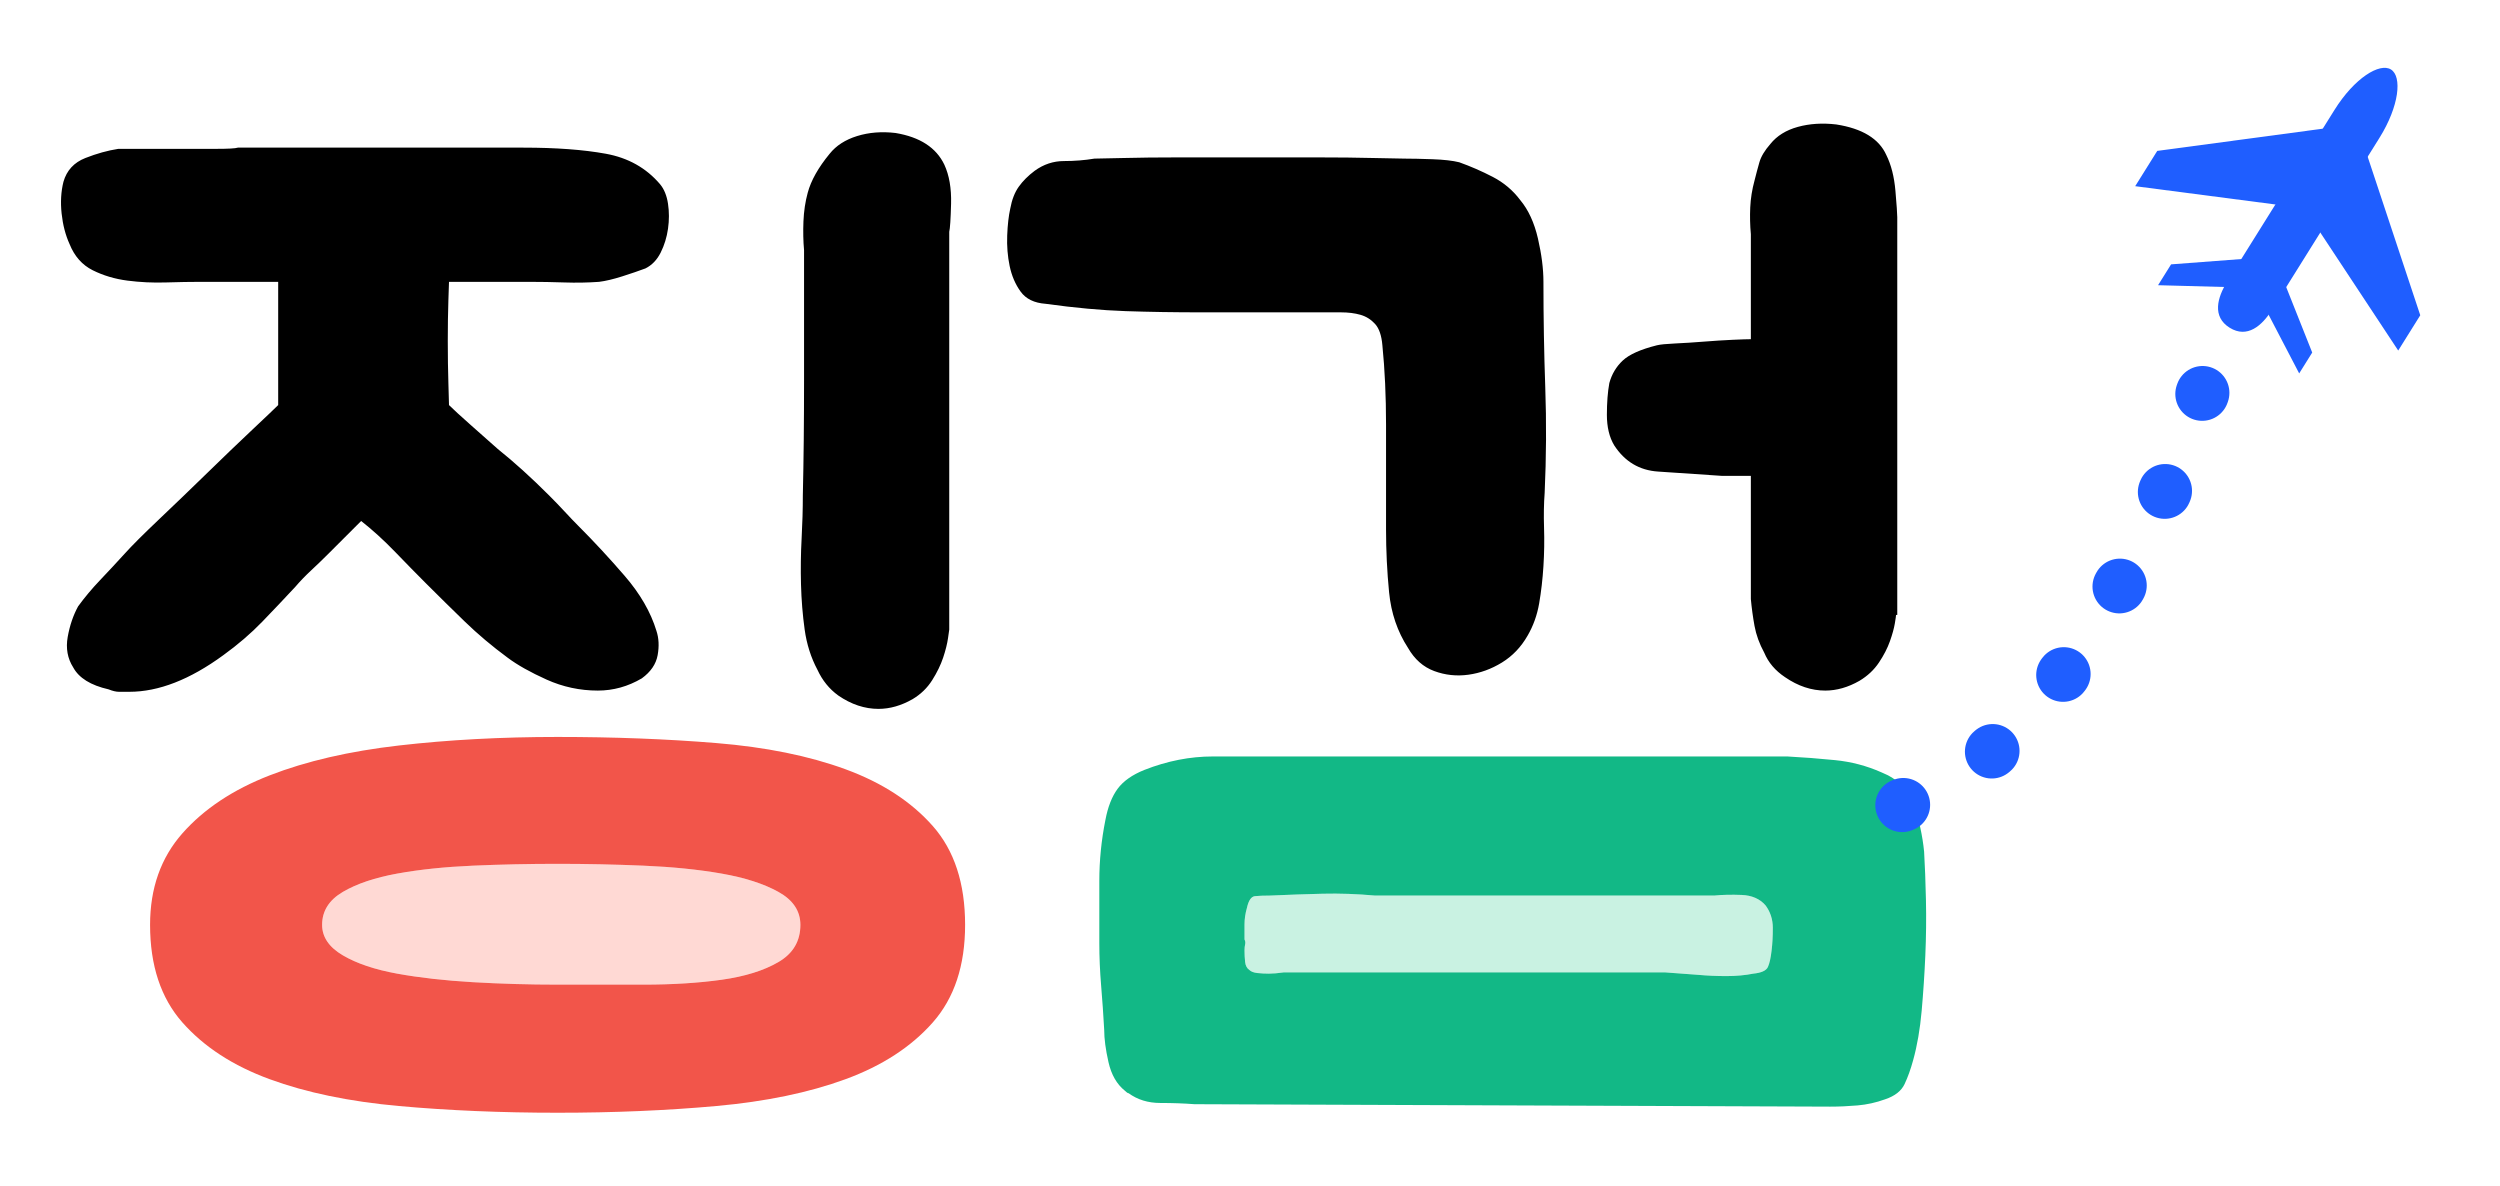
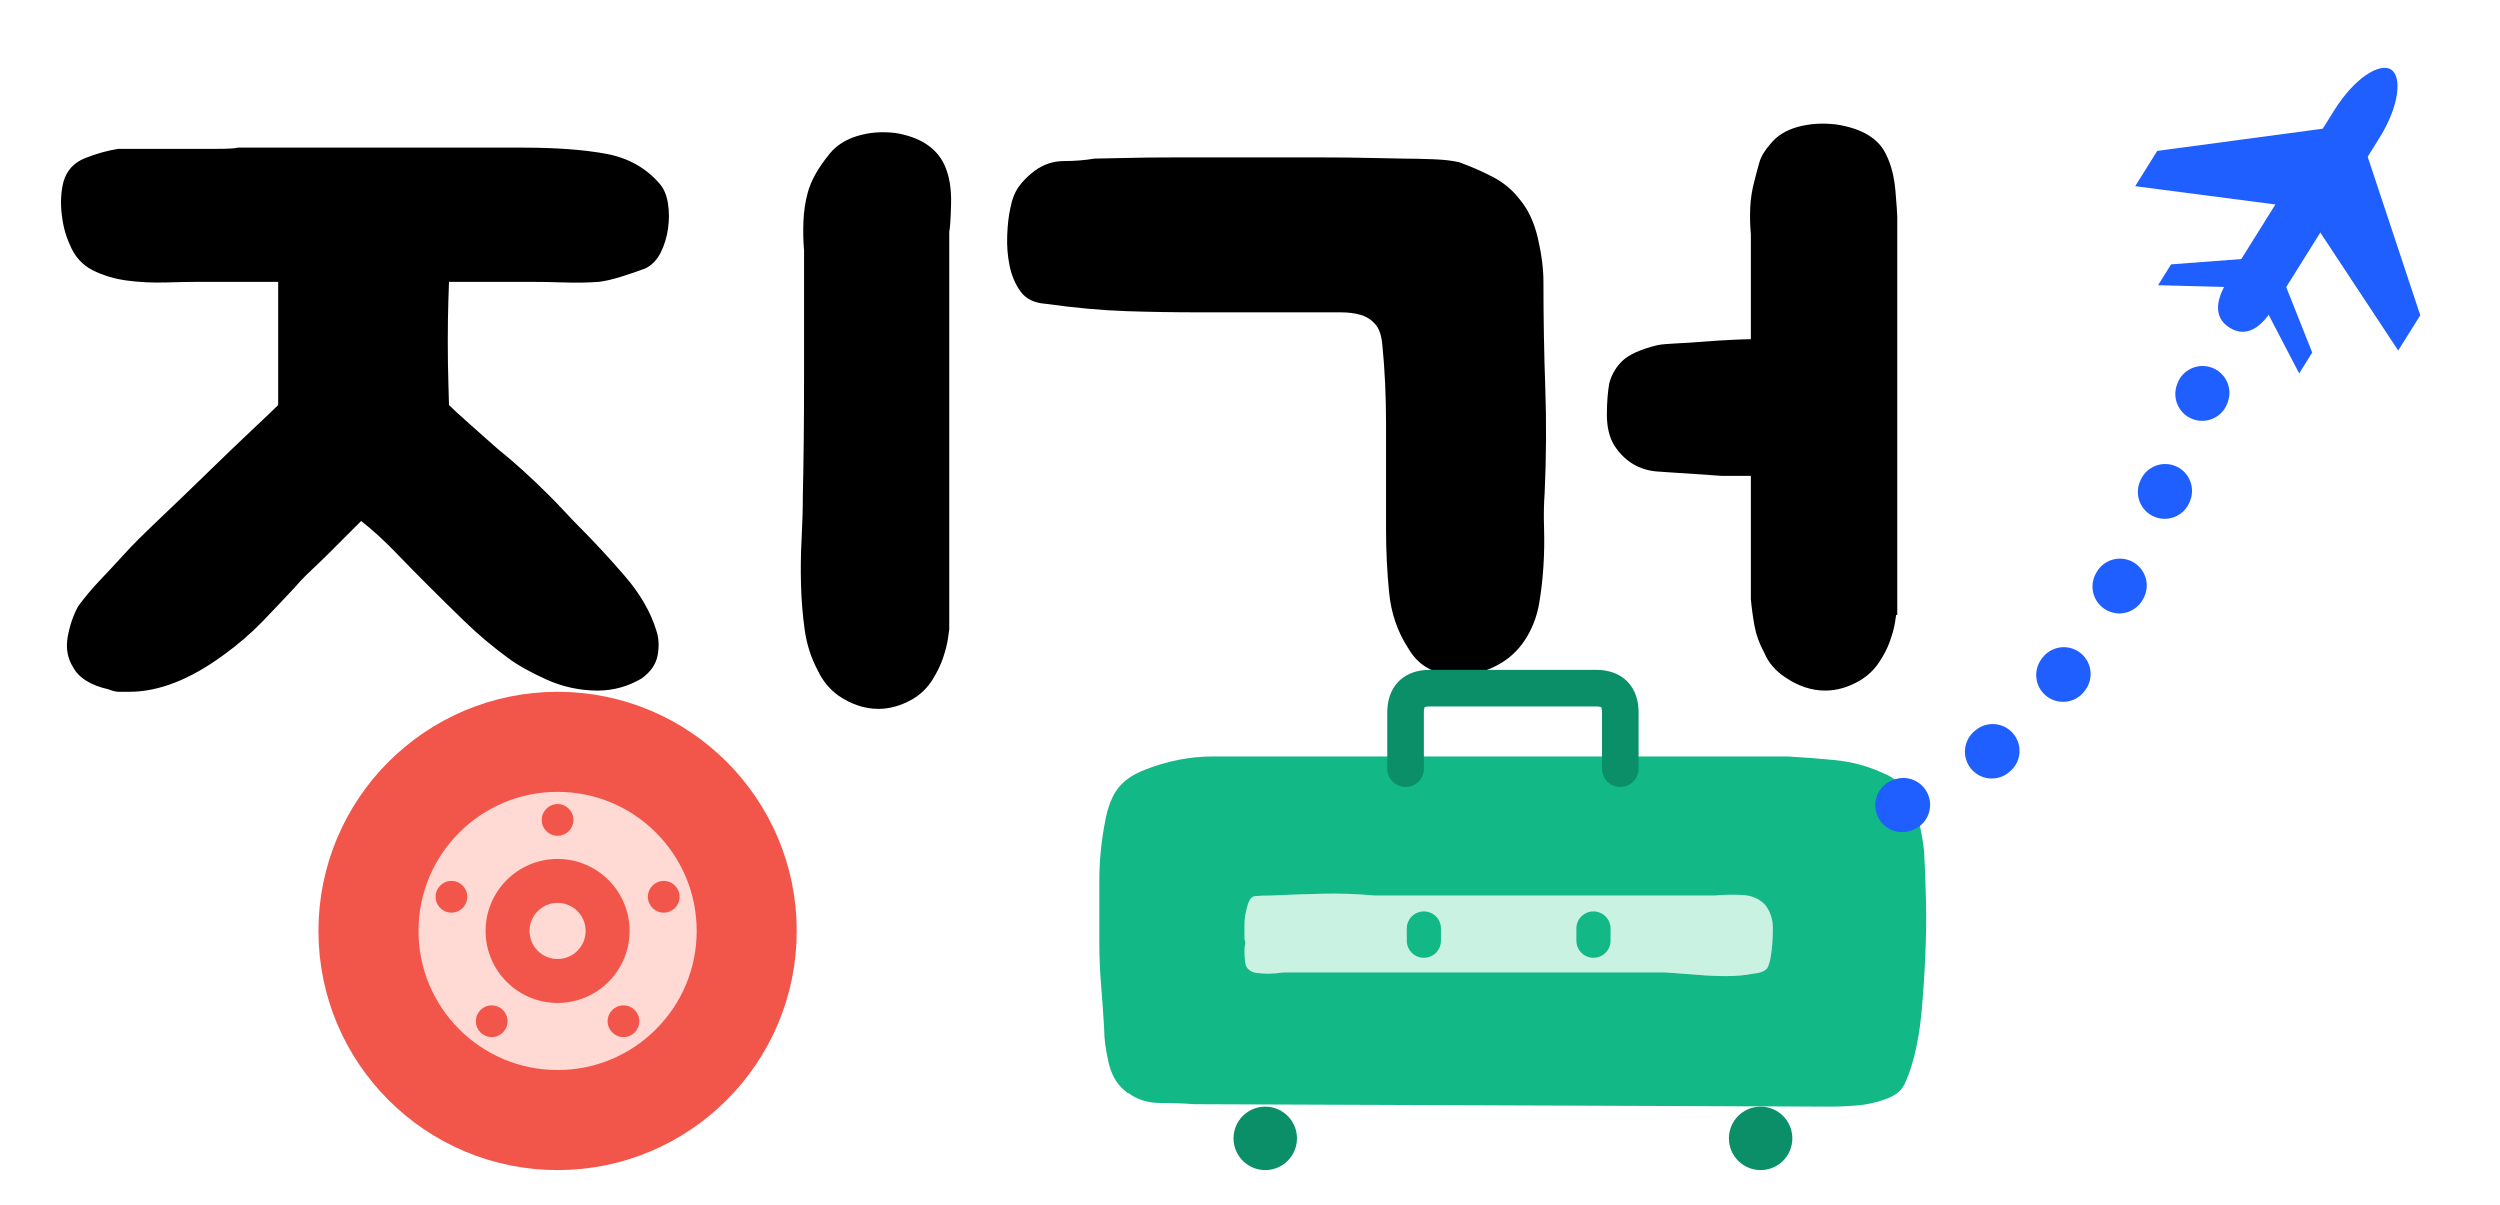
- <svg xmlns="http://www.w3.org/2000/svg" class="logo-svg" viewBox="-3 -87.8 204.9 97.2" role="img" aria-label="징검">
+ <svg xmlns="http://www.w3.org/2000/svg" class="logo-svg" viewBox="-3 -87.8 204.9 98.7" role="img" aria-label="징검">
  <path fill="currentColor" d="M40.40-64.70L33.80-64.70Q33.80-64.70 33.75-63.20Q33.70-61.70 33.70-59.85Q33.70-58 33.75-56.40Q33.80-54.80 33.80-54.60L33.80-54.60Q34.30-54.10 35.60-52.95Q36.90-51.80 37.80-51L37.80-51Q38.80-50.20 39.85-49.25Q40.90-48.30 42-47.20L42-47.20Q42.70-46.50 43.30-45.85Q43.90-45.20 44.40-44.70L44.40-44.70Q46.30-42.80 48.20-40.60Q50.10-38.40 50.80-36.10L50.80-36.10Q51.10-35.20 50.90-34.10Q50.70-33 49.60-32.20L49.60-32.20Q47.90-31.20 46-31.20L46-31.20Q43.80-31.20 41.80-32.10Q39.80-33 38.60-33.90L38.60-33.90Q36.70-35.30 35.10-36.85Q33.50-38.40 31.90-40L31.90-40Q30.80-41.10 29.40-42.55Q28-44 26.60-45.10L26.60-45.10L23.90-42.40Q23.20-41.70 22.50-41.05Q21.80-40.40 21.20-39.70L21.20-39.70Q19.90-38.30 18.50-36.85Q17.10-35.40 15.30-34.10L15.30-34.10Q11.20-31.10 7.60-31.10L7.60-31.10Q7.10-31.10 6.75-31.10Q6.40-31.10 5.90-31.30L5.90-31.30Q3.70-31.80 3-33.10L3-33.10Q2.30-34.20 2.55-35.60Q2.80-37 3.40-38.10L3.40-38.10Q4.20-39.20 5.20-40.25Q6.20-41.30 7.20-42.40L7.20-42.40Q8.10-43.40 10.05-45.25Q12-47.10 14-49.05Q16-51 17.70-52.60Q19.40-54.20 19.80-54.60L19.80-54.60L19.80-64.70L13.40-64.70Q12.20-64.70 10.60-64.65Q9-64.60 7.45-64.80Q5.90-65 4.60-65.65Q3.30-66.30 2.70-67.80L2.70-67.80Q2.20-68.90 2.05-70.30Q1.90-71.70 2.20-72.90L2.20-72.90Q2.60-74.30 4-74.85Q5.40-75.40 6.70-75.60L6.70-75.60Q6.90-75.60 8.35-75.60Q9.80-75.60 11.50-75.60Q13.20-75.60 14.70-75.60Q16.20-75.60 16.50-75.70L16.50-75.70L39.90-75.70Q43.90-75.70 46.65-75.20Q49.40-74.70 51.10-72.70L51.10-72.70Q51.60-72.10 51.75-71.10Q51.90-70.10 51.75-69.05Q51.60-68 51.15-67.10Q50.70-66.20 49.90-65.80L49.90-65.80Q49.10-65.50 48-65.15Q46.90-64.80 46.10-64.70L46.10-64.70Q44.70-64.60 43.25-64.65Q41.80-64.70 40.40-64.70L40.40-64.70ZM74.80-68.80L74.80-36.20Q74.80-36.20 74.70-35.50Q74.60-34.80 74.30-33.90Q74-33 73.40-32.05Q72.80-31.10 71.80-30.50L71.80-30.50Q70.40-29.70 69-29.70L69-29.70Q67.30-29.70 65.70-30.80L65.70-30.80Q64.60-31.60 64-32.90L64-32.90Q63.20-34.40 62.95-36.20Q62.70-38 62.65-39.90Q62.60-41.80 62.70-43.65Q62.80-45.50 62.80-47.20L62.80-47.20Q62.90-51.50 62.90-56.65Q62.90-61.80 62.90-66L62.90-66L62.90-67.30Q62.80-68.40 62.85-69.65Q62.90-70.90 63.20-72L63.20-72Q63.60-73.50 65-75.20L65-75.20Q65.80-76.20 67.25-76.65Q68.70-77.10 70.40-76.90L70.40-76.90Q73.40-76.40 74.40-74.30L74.40-74.30Q75-73 74.95-71.10Q74.90-69.20 74.80-68.80L74.80-68.80ZM112.10-74.80L112.10-74.80Q113-74.80 114.40-74.75Q115.80-74.70 116.60-74.50L116.60-74.50Q118.00-74 119.35-73.30Q120.70-72.60 121.60-71.40L121.60-71.40Q122.60-70.20 123.05-68.25Q123.50-66.30 123.50-64.70L123.50-64.70Q123.50-60.30 123.65-56.05Q123.80-51.80 123.60-47.40L123.60-47.40Q123.50-46.10 123.55-44.55Q123.60-43 123.50-41.40Q123.40-39.80 123.15-38.35Q122.90-36.90 122.20-35.70L122.20-35.70Q121.40-34.30 120.10-33.50Q118.80-32.70 117.35-32.50Q115.90-32.30 114.55-32.80Q113.20-33.30 112.40-34.70L112.40-34.70Q111.10-36.70 110.85-39.25Q110.60-41.80 110.60-44.40L110.60-44.40L110.60-53Q110.60-56.50 110.30-59.50L110.30-59.50Q110.20-60.70 109.70-61.25Q109.20-61.80 108.50-62Q107.80-62.20 106.90-62.20Q106.00-62.20 105.10-62.20L105.10-62.20Q104.10-62.20 102.80-62.20Q101.50-62.20 100.15-62.20Q98.80-62.20 97.60-62.20Q96.40-62.20 95.50-62.20L95.50-62.20Q92.20-62.20 89.25-62.30Q86.30-62.40 82.70-62.90L82.70-62.90Q81.30-63 80.65-63.90Q80.00-64.80 79.75-66Q79.50-67.20 79.55-68.50Q79.60-69.80 79.80-70.70L79.80-70.70Q80.00-71.80 80.50-72.50Q81.00-73.20 81.80-73.80L81.80-73.80Q82.90-74.60 84.20-74.60Q85.50-74.60 86.70-74.80L86.70-74.80Q87.20-74.80 89.10-74.85Q91.00-74.90 93.60-74.90Q96.20-74.90 99.25-74.90Q102.30-74.90 104.95-74.90Q107.60-74.90 109.55-74.85Q111.50-74.80 112.10-74.80ZM140.50-48.80L138.10-48.80Q135.20-49 132.90-49.15Q130.60-49.30 129.30-51.30L129.30-51.30Q128.70-52.30 128.70-53.80Q128.70-55.30 128.90-56.40L128.90-56.40Q129.20-57.50 130-58.25Q130.80-59 132.80-59.50L132.80-59.50Q133.20-59.60 134.30-59.65Q135.40-59.70 136.65-59.80Q137.90-59.90 139-59.95Q140.10-60 140.50-60L140.50-60L140.50-68.60Q140.40-69.70 140.45-70.80Q140.50-71.90 140.80-73L140.80-73Q141-73.80 141.20-74.50Q141.40-75.20 142.10-76L142.10-76Q142.90-77 144.35-77.40Q145.80-77.80 147.50-77.60L147.50-77.60Q150.70-77.10 151.60-75.10L151.60-75.10Q152.20-73.90 152.35-72.15Q152.50-70.40 152.50-70L152.50-70L152.50-37.40L152.40-37.40Q152.40-37.30 152.30-36.70Q152.20-36.10 151.90-35.25Q151.60-34.40 151-33.50Q150.40-32.60 149.40-32L149.40-32Q148-31.20 146.60-31.20L146.60-31.20Q144.90-31.20 143.30-32.30L143.30-32.30Q142.10-33.10 141.60-34.30L141.60-34.30Q141-35.40 140.80-36.50Q140.60-37.60 140.50-38.70L140.50-38.70L140.50-48.80Z" />
-   <path fill="#FFD9D4" d="M62.60-12L62.60-12Q62.60-13.70 60.80-14.70Q59-15.70 56.15-16.20Q53.30-16.70 49.75-16.85Q46.20-17 42.70-17L42.70-17Q39.20-17 35.75-16.85Q32.30-16.70 29.55-16.20Q26.80-15.70 25.10-14.70Q23.40-13.70 23.40-12L23.40-12Q23.40-10.50 25.10-9.50Q26.80-8.50 29.55-8Q32.30-7.50 35.75-7.30Q39.20-7.10 42.70-7.10L42.70-7.10Q46.20-7.10 49.75-7.10Q53.30-7.10 56.15-7.50Q59-7.90 60.80-8.95Q62.60-10 62.60-12Z" />
-   <path fill="#F2554A" d="M9.30-12L9.30-12Q9.30-16.50 11.95-19.50Q14.60-22.50 19.10-24.25Q23.60-26 29.70-26.70Q35.80-27.40 42.70-27.40L42.70-27.40Q49.60-27.40 55.70-26.90Q61.80-26.40 66.30-24.75Q70.80-23.10 73.45-20.10Q76.10-17.10 76.10-12L76.10-12Q76.10-7 73.45-4Q70.80-1 66.30 0.65Q61.80 2.30 55.70 2.85Q49.60 3.40 42.70 3.40L42.70 3.40Q35.80 3.40 29.70 2.85Q23.60 2.30 19.10 0.65Q14.60-1 11.95-4Q9.30-7 9.30-12ZM62.60-12L62.60-12Q62.60-13.70 60.80-14.70Q59-15.70 56.15-16.20Q53.30-16.70 49.75-16.85Q46.20-17 42.70-17L42.70-17Q39.20-17 35.75-16.85Q32.30-16.70 29.55-16.20Q26.80-15.70 25.10-14.70Q23.40-13.70 23.40-12L23.40-12Q23.40-10.50 25.10-9.50Q26.80-8.50 29.55-8Q32.30-7.50 35.75-7.30Q39.20-7.10 42.70-7.10L42.70-7.10Q46.20-7.10 49.75-7.10Q53.30-7.10 56.15-7.50Q59-7.90 60.80-8.95Q62.60-10 62.60-12Z" />
+   <circle cx="42.7" cy="-11.5" r="15.5" fill="#FFD9D4" stroke="#F2554A" stroke-width="8.2" />
+   <circle cx="42.7" cy="-11.5" r="5.9" fill="#F2554A" />
+   <circle cx="42.7" cy="-20.6" r="1.3" fill="#F2554A" />
+   <circle cx="51.4" cy="-14.3" r="1.3" fill="#F2554A" />
+   <circle cx="48.1" cy="-4.1" r="1.3" fill="#F2554A" />
+   <circle cx="37.3" cy="-4.1" r="1.3" fill="#F2554A" />
+   <circle cx="34.0" cy="-14.3" r="1.3" fill="#F2554A" />
+   <circle cx="42.7" cy="-11.5" r="2.3" fill="#FFD9D4" />
  <path fill="#C9F2E2" d="M99.00-9.90L99.00-9.90Q99.00-9.40 99.05-8.95Q99.10-8.50 99.40-8.30L99.40-8.30Q99.60-8.10 100.05-8.05Q100.50-8 101.00-8L101.00-8Q101.50-8 102.20-8.10L102.20-8.10L133.50-8.10Q134.90-8 136.20-7.90L136.20-7.90Q137.30-7.80 138.50-7.80Q139.70-7.80 140.70-8L140.70-8Q141.70-8.10 141.90-8.55Q142.10-9 142.20-9.90L142.20-9.90Q142.30-10.70 142.30-11.75Q142.30-12.80 141.70-13.60L141.70-13.60Q141-14.40 139.75-14.45Q138.50-14.50 137.50-14.40L137.50-14.40L109.70-14.40Q107.50-14.60 105.40-14.55Q103.30-14.50 101.10-14.40L101.10-14.40Q100.30-14.40 99.85-14.35Q99.40-14.30 99.20-13.40L99.20-13.40Q99.00-12.70 99.00-12.05Q99.00-11.40 99.00-10.80L99.00-10.80Q99.10-10.60 99.05-10.40Q99.00-10.20 99.00-9.90Z" />
  <path fill="#12B886" d="M89.50 1.80L89.50 1.80Q89.40 1.80 89.20 1.60L89.20 1.60Q88.20 0.80 87.85-0.75Q87.50-2.30 87.50-3.40L87.50-3.40Q87.40-5.20 87.25-7Q87.10-8.80 87.10-10.50L87.10-10.50Q87.10-13.10 87.10-15.60Q87.10-18.10 87.60-20.60L87.60-20.60Q87.90-22.20 88.60-23.15Q89.30-24.10 90.80-24.70L90.80-24.70Q93.60-25.80 96.40-25.80L96.40-25.80L143.50-25.80Q145.40-25.70 147.40-25.50Q149.40-25.30 151.20-24.50L151.20-24.50Q153.20-23.70 153.85-21.85Q154.50-20 154.70-18L154.70-18Q154.80-16.30 154.85-14.05Q154.90-11.80 154.80-9.50Q154.70-7.20 154.50-4.95Q154.30-2.70 153.80-0.90L153.80-0.90Q153.50 0.20 153.10 1.05Q152.70 1.90 151.50 2.30L151.50 2.30Q150.40 2.70 149.25 2.80Q148.10 2.90 147 2.90L147 2.90L94.90 2.70Q93.60 2.60 92.10 2.60Q90.60 2.60 89.50 1.80ZM99.00-9.90L99.00-9.90Q99.00-9.40 99.05-8.95Q99.10-8.50 99.40-8.30L99.40-8.30Q99.60-8.10 100.05-8.05Q100.50-8 101.00-8L101.00-8Q101.50-8 102.20-8.10L102.20-8.10L133.50-8.10Q134.90-8 136.20-7.90L136.20-7.90Q137.30-7.80 138.50-7.80Q139.70-7.80 140.70-8L140.70-8Q141.70-8.10 141.90-8.55Q142.10-9 142.20-9.90L142.20-9.90Q142.30-10.70 142.30-11.75Q142.30-12.80 141.70-13.60L141.70-13.60Q141-14.40 139.75-14.45Q138.50-14.50 137.50-14.40L137.50-14.40L109.70-14.40Q107.50-14.60 105.40-14.55Q103.30-14.50 101.10-14.40L101.10-14.40Q100.30-14.40 99.85-14.35Q99.40-14.30 99.20-13.40L99.20-13.40Q99.00-12.70 99.00-12.05Q99.00-11.40 99.00-10.80L99.00-10.80Q99.10-10.60 99.05-10.40Q99.00-10.20 99.00-9.90Z" />
+   <rect x="112.3" y="-13.1" width="2.8" height="3.8" rx="1.4" fill="#12B886" />
+   <rect x="126.2" y="-13.1" width="2.8" height="3.8" rx="1.4" fill="#12B886" />
+   <path d="M112.2 -24.8 V-29.4 Q112.2 -31.4 114.2 -31.4 H127.8 Q129.8 -31.4 129.8 -29.4 V-24.8" fill="none" stroke="#0A8F68" stroke-width="3" stroke-linecap="round" stroke-linejoin="round" />
+   <circle cx="100.7" cy="5.5" r="2.6" fill="#0A8F68" />
+   <circle cx="141.3" cy="5.5" r="2.6" fill="#0A8F68" />
  <path class="fly-path" d="M152.9 -21.8 Q168.9 -27.8 178.9 -59.8" fill="none" stroke="#1F5EFF" stroke-width="4.4" stroke-linecap="round" stroke-dasharray="0.1 8.5" />
  <g class="fly" transform="translate(185.9 -70.8) rotate(-58) scale(1.55)" fill="#1F5EFF">
    <path d="M-7.5 0 C-7.5 -1.1 -6.5 -1.4 -5.5 -1.4 L5.2 -1.4 C7.2 -1.4 8.6 -0.7 8.6 0 C8.6 0.7 7.2 1.4 5.2 1.4 L-5.5 1.4 C-6.5 1.4 -7.5 1.1 -7.5 0 Z" />
    <path d="M-0.6 -1.2 L-3.8 -8.2 L-1.6 -8.2 L4.2 -1.2 Z" />
    <path d="M-0.6 1.2 L-3.8 8.2 L-1.6 8.2 L4.2 1.2 Z" />
    <path d="M-5.6 -1 L-7.6 -4.4 L-6.3 -4.4 L-3.8 -1 Z" />
    <path d="M-5.6 1 L-7.6 4.4 L-6.3 4.4 L-3.8 1 Z" />
  </g>
</svg>
